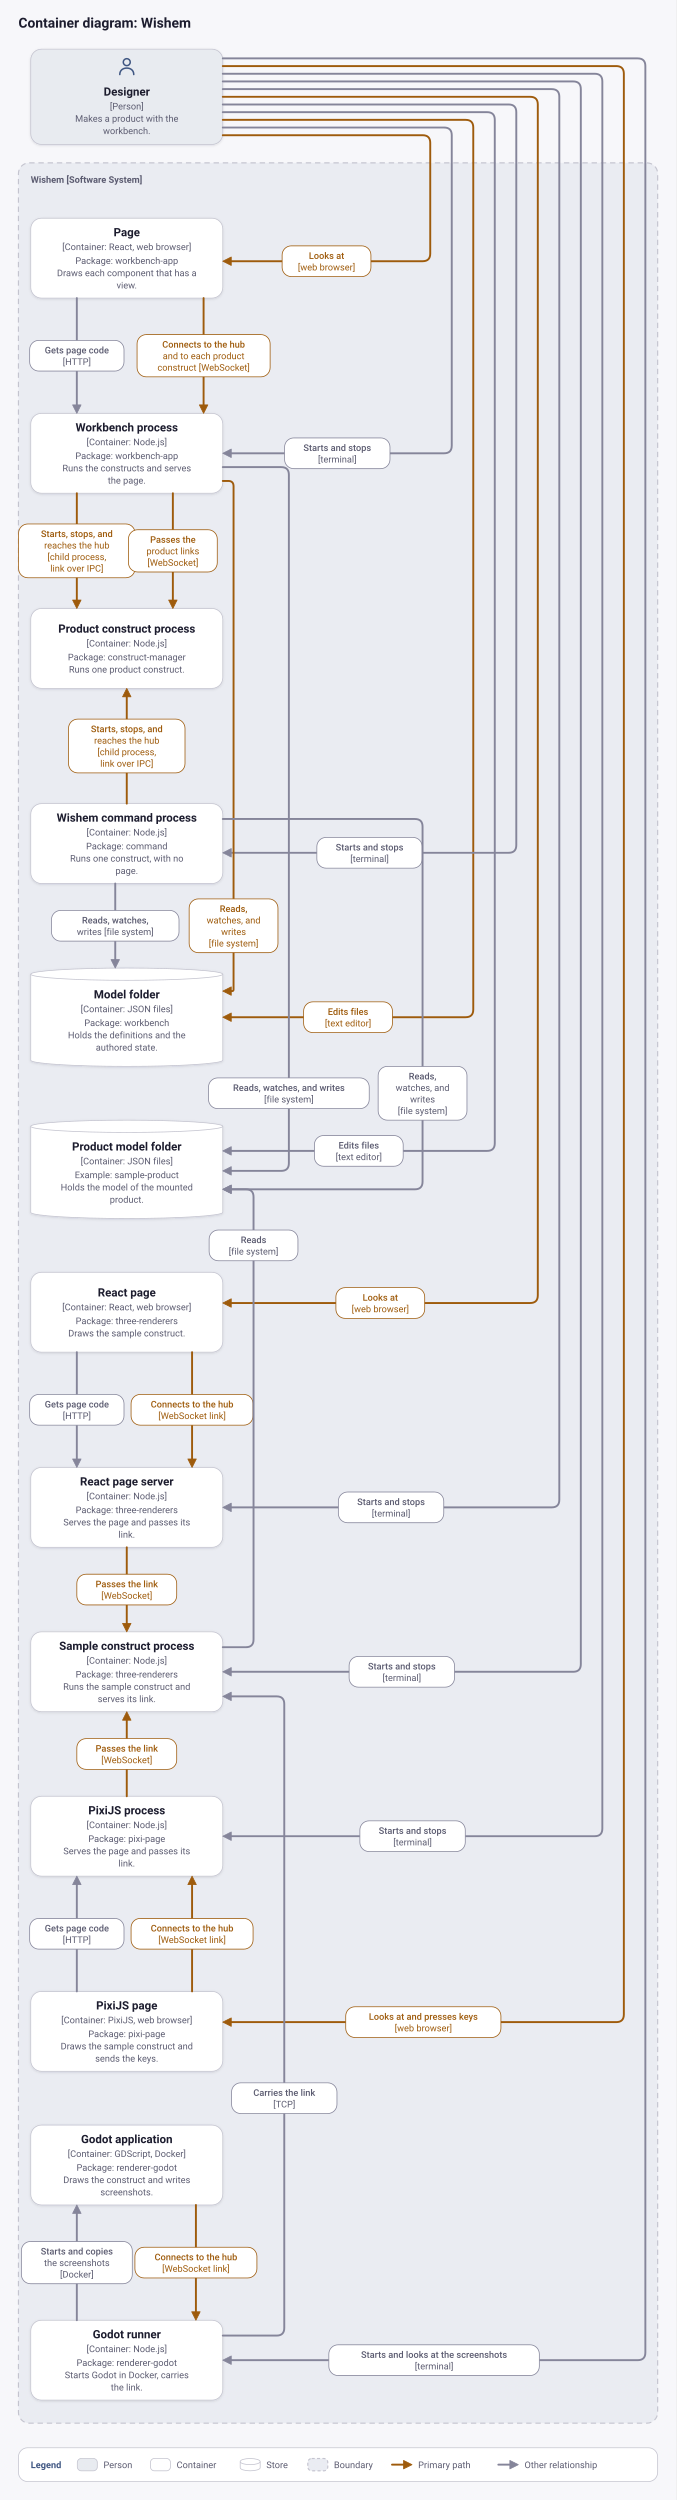
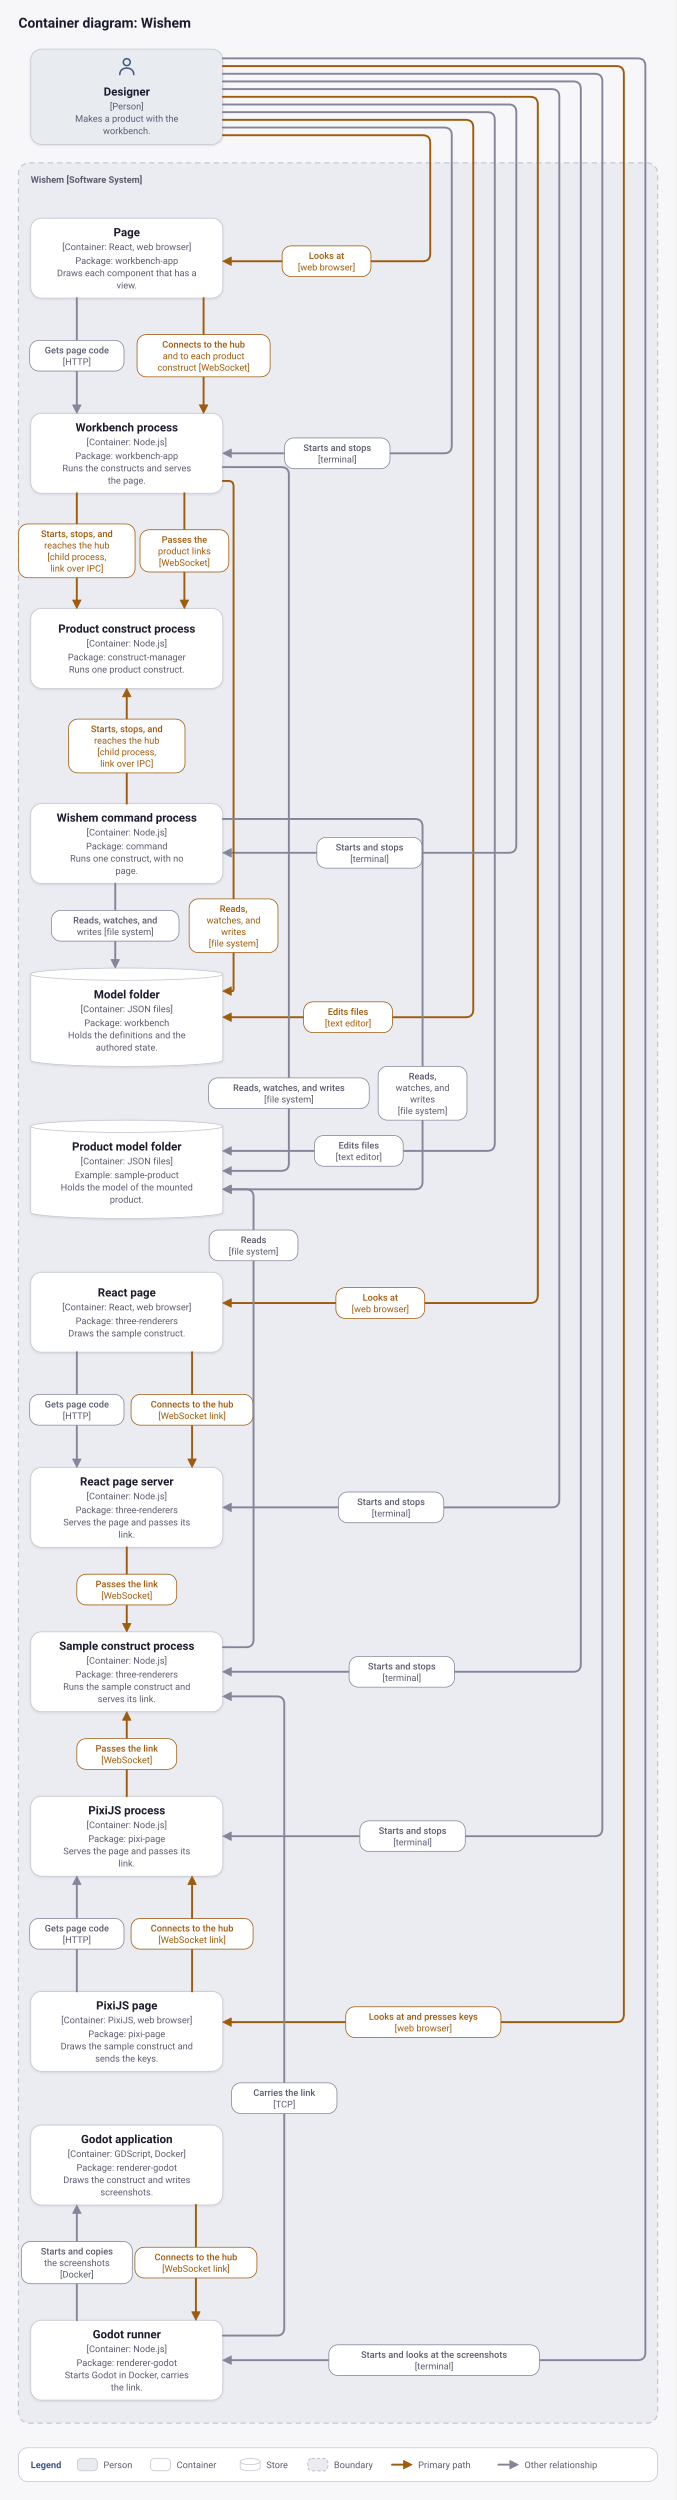
<svg xmlns="http://www.w3.org/2000/svg" viewBox="0 0 880 3254" width="880" height="3254" role="img" aria-labelledby="title desc">
  <defs>
    <filter id="shadow" x="-10%" y="-10%" width="120%" height="130%">
      <feDropShadow dx="0" dy="1" stdDeviation="2" flood-color="#17172a" flood-opacity="0.12" />
    </filter>
  </defs>
  <rect width="880" height="3254" fill="#f7f7fa" />
  <text x="24" y="36" font-family="system-ui, -apple-system, 'Segoe UI', Roboto, 'Helvetica Neue', Arial, sans-serif" font-weight="600" font-size="18" fill="#1c1c2e" text-anchor="start">Container diagram: Wishem</text>
  <rect x="24" y="212" width="832" height="2942" rx="14" fill="#eaecf2" stroke="#c4c4cf" stroke-width="1.5" stroke-dasharray="7 5" />
  <text x="40" y="238" font-family="system-ui, -apple-system, 'Segoe UI', Roboto, 'Helvetica Neue', Arial, sans-serif" font-weight="600" font-size="12" fill="#5b5b70" text-anchor="start">Wishem [Software System]</text>
  <rect x="40" y="64" width="250" height="124" rx="14" fill="#e8ebf0" stroke="#c4c4cf" filter="url(#shadow)" />
  <g transform="translate(151 72.5) scale(0.7)" fill="none" stroke="#3f5682" stroke-width="2.86" stroke-linecap="round" stroke-linejoin="round">
    <circle cx="20" cy="12" r="6.5" />
    <path d="M7 35c0-8 6-12 13-12s13 4 13 12" />
  </g>
  <text x="165" y="124.5" font-family="system-ui, -apple-system, 'Segoe UI', Roboto, 'Helvetica Neue', Arial, sans-serif" font-weight="600" font-size="15" fill="#1c1c2e" text-anchor="middle">Designer</text>
  <text x="165" y="142.5" font-family="system-ui, -apple-system, 'Segoe UI', Roboto, 'Helvetica Neue', Arial, sans-serif" font-weight="400" font-size="12" fill="#5b5b70" text-anchor="middle">[Person]</text>
  <text x="165" y="158.5" font-family="system-ui, -apple-system, 'Segoe UI', Roboto, 'Helvetica Neue', Arial, sans-serif" font-weight="400" font-size="12" fill="#5b5b70" text-anchor="middle">Makes a product with the</text>
  <text x="165" y="174.5" font-family="system-ui, -apple-system, 'Segoe UI', Roboto, 'Helvetica Neue', Arial, sans-serif" font-weight="400" font-size="12" fill="#5b5b70" text-anchor="middle">workbench.</text>
  <rect x="40" y="284" width="250" height="104" rx="14" fill="#ffffff" stroke="#c4c4cf" filter="url(#shadow)" />
  <text x="165" y="307.5" font-family="system-ui, -apple-system, 'Segoe UI', Roboto, 'Helvetica Neue', Arial, sans-serif" font-weight="600" font-size="15" fill="#1c1c2e" text-anchor="middle">Page</text>
  <text x="165" y="325.5" font-family="system-ui, -apple-system, 'Segoe UI', Roboto, 'Helvetica Neue', Arial, sans-serif" font-weight="400" font-size="12" fill="#5b5b70" text-anchor="middle">[Container: React, web browser]</text>
  <text x="165" y="343.5" font-family="system-ui, -apple-system, 'Segoe UI', Roboto, 'Helvetica Neue', Arial, sans-serif" font-weight="400" font-size="12" fill="#5b5b70" text-anchor="middle">Package: workbench-app</text>
  <text x="165" y="359.5" font-family="system-ui, -apple-system, 'Segoe UI', Roboto, 'Helvetica Neue', Arial, sans-serif" font-weight="400" font-size="12" fill="#5b5b70" text-anchor="middle">Draws each component that has a</text>
  <text x="165" y="375.5" font-family="system-ui, -apple-system, 'Segoe UI', Roboto, 'Helvetica Neue', Arial, sans-serif" font-weight="400" font-size="12" fill="#5b5b70" text-anchor="middle">view.</text>
  <rect x="40" y="538" width="250" height="104" rx="14" fill="#ffffff" stroke="#c4c4cf" filter="url(#shadow)" />
  <text x="165" y="561.5" font-family="system-ui, -apple-system, 'Segoe UI', Roboto, 'Helvetica Neue', Arial, sans-serif" font-weight="600" font-size="15" fill="#1c1c2e" text-anchor="middle">Workbench process</text>
  <text x="165" y="579.5" font-family="system-ui, -apple-system, 'Segoe UI', Roboto, 'Helvetica Neue', Arial, sans-serif" font-weight="400" font-size="12" fill="#5b5b70" text-anchor="middle">[Container: Node.js]</text>
  <text x="165" y="597.5" font-family="system-ui, -apple-system, 'Segoe UI', Roboto, 'Helvetica Neue', Arial, sans-serif" font-weight="400" font-size="12" fill="#5b5b70" text-anchor="middle">Package: workbench-app</text>
  <text x="165" y="613.5" font-family="system-ui, -apple-system, 'Segoe UI', Roboto, 'Helvetica Neue', Arial, sans-serif" font-weight="400" font-size="12" fill="#5b5b70" text-anchor="middle">Runs the constructs and serves</text>
  <text x="165" y="629.5" font-family="system-ui, -apple-system, 'Segoe UI', Roboto, 'Helvetica Neue', Arial, sans-serif" font-weight="400" font-size="12" fill="#5b5b70" text-anchor="middle">the page.</text>
  <rect x="40" y="792" width="250" height="104" rx="14" fill="#ffffff" stroke="#c4c4cf" filter="url(#shadow)" />
  <text x="165" y="823.5" font-family="system-ui, -apple-system, 'Segoe UI', Roboto, 'Helvetica Neue', Arial, sans-serif" font-weight="600" font-size="15" fill="#1c1c2e" text-anchor="middle">Product construct process</text>
  <text x="165" y="841.5" font-family="system-ui, -apple-system, 'Segoe UI', Roboto, 'Helvetica Neue', Arial, sans-serif" font-weight="400" font-size="12" fill="#5b5b70" text-anchor="middle">[Container: Node.js]</text>
  <text x="165" y="859.5" font-family="system-ui, -apple-system, 'Segoe UI', Roboto, 'Helvetica Neue', Arial, sans-serif" font-weight="400" font-size="12" fill="#5b5b70" text-anchor="middle">Package: construct-manager</text>
  <text x="165" y="875.5" font-family="system-ui, -apple-system, 'Segoe UI', Roboto, 'Helvetica Neue', Arial, sans-serif" font-weight="400" font-size="12" fill="#5b5b70" text-anchor="middle">Runs one product construct.</text>
  <path d="M40 1268 a125 8 0 0 1 250 0 v112 a125 8 0 0 1 -250 0 z" fill="#ffffff" stroke="#c4c4cf" filter="url(#shadow)" />
  <path d="M40 1268 a125 8 0 0 0 250 0" fill="none" stroke="#c4c4cf" />
  <text x="165" y="1299.5" font-family="system-ui, -apple-system, 'Segoe UI', Roboto, 'Helvetica Neue', Arial, sans-serif" font-weight="600" font-size="15" fill="#1c1c2e" text-anchor="middle">Model folder</text>
  <text x="165" y="1317.5" font-family="system-ui, -apple-system, 'Segoe UI', Roboto, 'Helvetica Neue', Arial, sans-serif" font-weight="400" font-size="12" fill="#5b5b70" text-anchor="middle">[Container: JSON files]</text>
  <text x="165" y="1335.5" font-family="system-ui, -apple-system, 'Segoe UI', Roboto, 'Helvetica Neue', Arial, sans-serif" font-weight="400" font-size="12" fill="#5b5b70" text-anchor="middle">Package: workbench</text>
  <text x="165" y="1351.5" font-family="system-ui, -apple-system, 'Segoe UI', Roboto, 'Helvetica Neue', Arial, sans-serif" font-weight="400" font-size="12" fill="#5b5b70" text-anchor="middle">Holds the definitions and the</text>
  <text x="165" y="1367.5" font-family="system-ui, -apple-system, 'Segoe UI', Roboto, 'Helvetica Neue', Arial, sans-serif" font-weight="400" font-size="12" fill="#5b5b70" text-anchor="middle">authored state.</text>
  <path d="M40 1466 a125 8 0 0 1 250 0 v112 a125 8 0 0 1 -250 0 z" fill="#ffffff" stroke="#c4c4cf" filter="url(#shadow)" />
  <path d="M40 1466 a125 8 0 0 0 250 0" fill="none" stroke="#c4c4cf" />
  <text x="165" y="1497.5" font-family="system-ui, -apple-system, 'Segoe UI', Roboto, 'Helvetica Neue', Arial, sans-serif" font-weight="600" font-size="15" fill="#1c1c2e" text-anchor="middle">Product model folder</text>
  <text x="165" y="1515.5" font-family="system-ui, -apple-system, 'Segoe UI', Roboto, 'Helvetica Neue', Arial, sans-serif" font-weight="400" font-size="12" fill="#5b5b70" text-anchor="middle">[Container: JSON files]</text>
  <text x="165" y="1533.5" font-family="system-ui, -apple-system, 'Segoe UI', Roboto, 'Helvetica Neue', Arial, sans-serif" font-weight="400" font-size="12" fill="#5b5b70" text-anchor="middle">Example: sample-product</text>
  <text x="165" y="1549.5" font-family="system-ui, -apple-system, 'Segoe UI', Roboto, 'Helvetica Neue', Arial, sans-serif" font-weight="400" font-size="12" fill="#5b5b70" text-anchor="middle">Holds the model of the mounted</text>
  <text x="165" y="1565.5" font-family="system-ui, -apple-system, 'Segoe UI', Roboto, 'Helvetica Neue', Arial, sans-serif" font-weight="400" font-size="12" fill="#5b5b70" text-anchor="middle">product.</text>
  <rect x="40" y="1046" width="250" height="104" rx="14" fill="#ffffff" stroke="#c4c4cf" filter="url(#shadow)" />
  <text x="165" y="1069.5" font-family="system-ui, -apple-system, 'Segoe UI', Roboto, 'Helvetica Neue', Arial, sans-serif" font-weight="600" font-size="15" fill="#1c1c2e" text-anchor="middle">Wishem command process</text>
  <text x="165" y="1087.5" font-family="system-ui, -apple-system, 'Segoe UI', Roboto, 'Helvetica Neue', Arial, sans-serif" font-weight="400" font-size="12" fill="#5b5b70" text-anchor="middle">[Container: Node.js]</text>
  <text x="165" y="1105.5" font-family="system-ui, -apple-system, 'Segoe UI', Roboto, 'Helvetica Neue', Arial, sans-serif" font-weight="400" font-size="12" fill="#5b5b70" text-anchor="middle">Package: command</text>
  <text x="165" y="1121.5" font-family="system-ui, -apple-system, 'Segoe UI', Roboto, 'Helvetica Neue', Arial, sans-serif" font-weight="400" font-size="12" fill="#5b5b70" text-anchor="middle">Runs one construct, with no</text>
  <text x="165" y="1137.5" font-family="system-ui, -apple-system, 'Segoe UI', Roboto, 'Helvetica Neue', Arial, sans-serif" font-weight="400" font-size="12" fill="#5b5b70" text-anchor="middle">page.</text>
  <rect x="40" y="1656" width="250" height="104" rx="14" fill="#ffffff" stroke="#c4c4cf" filter="url(#shadow)" />
  <text x="165" y="1687.5" font-family="system-ui, -apple-system, 'Segoe UI', Roboto, 'Helvetica Neue', Arial, sans-serif" font-weight="600" font-size="15" fill="#1c1c2e" text-anchor="middle">React page</text>
  <text x="165" y="1705.5" font-family="system-ui, -apple-system, 'Segoe UI', Roboto, 'Helvetica Neue', Arial, sans-serif" font-weight="400" font-size="12" fill="#5b5b70" text-anchor="middle">[Container: React, web browser]</text>
  <text x="165" y="1723.5" font-family="system-ui, -apple-system, 'Segoe UI', Roboto, 'Helvetica Neue', Arial, sans-serif" font-weight="400" font-size="12" fill="#5b5b70" text-anchor="middle">Package: three-renderers</text>
  <text x="165" y="1739.5" font-family="system-ui, -apple-system, 'Segoe UI', Roboto, 'Helvetica Neue', Arial, sans-serif" font-weight="400" font-size="12" fill="#5b5b70" text-anchor="middle">Draws the sample construct.</text>
  <rect x="40" y="1910" width="250" height="104" rx="14" fill="#ffffff" stroke="#c4c4cf" filter="url(#shadow)" />
  <text x="165" y="1933.5" font-family="system-ui, -apple-system, 'Segoe UI', Roboto, 'Helvetica Neue', Arial, sans-serif" font-weight="600" font-size="15" fill="#1c1c2e" text-anchor="middle">React page server</text>
  <text x="165" y="1951.5" font-family="system-ui, -apple-system, 'Segoe UI', Roboto, 'Helvetica Neue', Arial, sans-serif" font-weight="400" font-size="12" fill="#5b5b70" text-anchor="middle">[Container: Node.js]</text>
  <text x="165" y="1969.5" font-family="system-ui, -apple-system, 'Segoe UI', Roboto, 'Helvetica Neue', Arial, sans-serif" font-weight="400" font-size="12" fill="#5b5b70" text-anchor="middle">Package: three-renderers</text>
  <text x="165" y="1985.5" font-family="system-ui, -apple-system, 'Segoe UI', Roboto, 'Helvetica Neue', Arial, sans-serif" font-weight="400" font-size="12" fill="#5b5b70" text-anchor="middle">Serves the page and passes its</text>
  <text x="165" y="2001.5" font-family="system-ui, -apple-system, 'Segoe UI', Roboto, 'Helvetica Neue', Arial, sans-serif" font-weight="400" font-size="12" fill="#5b5b70" text-anchor="middle">link.</text>
  <rect x="40" y="2124" width="250" height="104" rx="14" fill="#ffffff" stroke="#c4c4cf" filter="url(#shadow)" />
  <text x="165" y="2147.5" font-family="system-ui, -apple-system, 'Segoe UI', Roboto, 'Helvetica Neue', Arial, sans-serif" font-weight="600" font-size="15" fill="#1c1c2e" text-anchor="middle">Sample construct process</text>
  <text x="165" y="2165.5" font-family="system-ui, -apple-system, 'Segoe UI', Roboto, 'Helvetica Neue', Arial, sans-serif" font-weight="400" font-size="12" fill="#5b5b70" text-anchor="middle">[Container: Node.js]</text>
  <text x="165" y="2183.5" font-family="system-ui, -apple-system, 'Segoe UI', Roboto, 'Helvetica Neue', Arial, sans-serif" font-weight="400" font-size="12" fill="#5b5b70" text-anchor="middle">Package: three-renderers</text>
  <text x="165" y="2199.5" font-family="system-ui, -apple-system, 'Segoe UI', Roboto, 'Helvetica Neue', Arial, sans-serif" font-weight="400" font-size="12" fill="#5b5b70" text-anchor="middle">Runs the sample construct and</text>
  <text x="165" y="2215.5" font-family="system-ui, -apple-system, 'Segoe UI', Roboto, 'Helvetica Neue', Arial, sans-serif" font-weight="400" font-size="12" fill="#5b5b70" text-anchor="middle">serves its link.</text>
  <rect x="40" y="2338" width="250" height="104" rx="14" fill="#ffffff" stroke="#c4c4cf" filter="url(#shadow)" />
  <text x="165" y="2361.5" font-family="system-ui, -apple-system, 'Segoe UI', Roboto, 'Helvetica Neue', Arial, sans-serif" font-weight="600" font-size="15" fill="#1c1c2e" text-anchor="middle">PixiJS process</text>
  <text x="165" y="2379.5" font-family="system-ui, -apple-system, 'Segoe UI', Roboto, 'Helvetica Neue', Arial, sans-serif" font-weight="400" font-size="12" fill="#5b5b70" text-anchor="middle">[Container: Node.js]</text>
  <text x="165" y="2397.5" font-family="system-ui, -apple-system, 'Segoe UI', Roboto, 'Helvetica Neue', Arial, sans-serif" font-weight="400" font-size="12" fill="#5b5b70" text-anchor="middle">Package: pixi-page</text>
  <text x="165" y="2413.5" font-family="system-ui, -apple-system, 'Segoe UI', Roboto, 'Helvetica Neue', Arial, sans-serif" font-weight="400" font-size="12" fill="#5b5b70" text-anchor="middle">Serves the page and passes its</text>
  <text x="165" y="2429.5" font-family="system-ui, -apple-system, 'Segoe UI', Roboto, 'Helvetica Neue', Arial, sans-serif" font-weight="400" font-size="12" fill="#5b5b70" text-anchor="middle">link.</text>
  <rect x="40" y="2592" width="250" height="104" rx="14" fill="#ffffff" stroke="#c4c4cf" filter="url(#shadow)" />
  <text x="165" y="2615.5" font-family="system-ui, -apple-system, 'Segoe UI', Roboto, 'Helvetica Neue', Arial, sans-serif" font-weight="600" font-size="15" fill="#1c1c2e" text-anchor="middle">PixiJS page</text>
  <text x="165" y="2633.5" font-family="system-ui, -apple-system, 'Segoe UI', Roboto, 'Helvetica Neue', Arial, sans-serif" font-weight="400" font-size="12" fill="#5b5b70" text-anchor="middle">[Container: PixiJS, web browser]</text>
  <text x="165" y="2651.5" font-family="system-ui, -apple-system, 'Segoe UI', Roboto, 'Helvetica Neue', Arial, sans-serif" font-weight="400" font-size="12" fill="#5b5b70" text-anchor="middle">Package: pixi-page</text>
  <text x="165" y="2667.5" font-family="system-ui, -apple-system, 'Segoe UI', Roboto, 'Helvetica Neue', Arial, sans-serif" font-weight="400" font-size="12" fill="#5b5b70" text-anchor="middle">Draws the sample construct and</text>
  <text x="165" y="2683.5" font-family="system-ui, -apple-system, 'Segoe UI', Roboto, 'Helvetica Neue', Arial, sans-serif" font-weight="400" font-size="12" fill="#5b5b70" text-anchor="middle">sends the keys.</text>
  <rect x="40" y="2766" width="250" height="104" rx="14" fill="#ffffff" stroke="#c4c4cf" filter="url(#shadow)" />
  <text x="165" y="2789.5" font-family="system-ui, -apple-system, 'Segoe UI', Roboto, 'Helvetica Neue', Arial, sans-serif" font-weight="600" font-size="15" fill="#1c1c2e" text-anchor="middle">Godot application</text>
  <text x="165" y="2807.5" font-family="system-ui, -apple-system, 'Segoe UI', Roboto, 'Helvetica Neue', Arial, sans-serif" font-weight="400" font-size="12" fill="#5b5b70" text-anchor="middle">[Container: GDScript, Docker]</text>
  <text x="165" y="2825.5" font-family="system-ui, -apple-system, 'Segoe UI', Roboto, 'Helvetica Neue', Arial, sans-serif" font-weight="400" font-size="12" fill="#5b5b70" text-anchor="middle">Package: renderer-godot</text>
  <text x="165" y="2841.5" font-family="system-ui, -apple-system, 'Segoe UI', Roboto, 'Helvetica Neue', Arial, sans-serif" font-weight="400" font-size="12" fill="#5b5b70" text-anchor="middle">Draws the construct and writes</text>
  <text x="165" y="2857.5" font-family="system-ui, -apple-system, 'Segoe UI', Roboto, 'Helvetica Neue', Arial, sans-serif" font-weight="400" font-size="12" fill="#5b5b70" text-anchor="middle">screenshots.</text>
  <rect x="40" y="3020" width="250" height="104" rx="14" fill="#ffffff" stroke="#c4c4cf" filter="url(#shadow)" />
  <text x="165" y="3043.5" font-family="system-ui, -apple-system, 'Segoe UI', Roboto, 'Helvetica Neue', Arial, sans-serif" font-weight="600" font-size="15" fill="#1c1c2e" text-anchor="middle">Godot runner</text>
  <text x="165" y="3061.5" font-family="system-ui, -apple-system, 'Segoe UI', Roboto, 'Helvetica Neue', Arial, sans-serif" font-weight="400" font-size="12" fill="#5b5b70" text-anchor="middle">[Container: Node.js]</text>
  <text x="165" y="3079.5" font-family="system-ui, -apple-system, 'Segoe UI', Roboto, 'Helvetica Neue', Arial, sans-serif" font-weight="400" font-size="12" fill="#5b5b70" text-anchor="middle">Package: renderer-godot</text>
  <text x="165" y="3095.5" font-family="system-ui, -apple-system, 'Segoe UI', Roboto, 'Helvetica Neue', Arial, sans-serif" font-weight="400" font-size="12" fill="#5b5b70" text-anchor="middle">Starts Godot in Docker, carries</text>
  <text x="165" y="3111.5" font-family="system-ui, -apple-system, 'Segoe UI', Roboto, 'Helvetica Neue', Arial, sans-serif" font-weight="400" font-size="12" fill="#5b5b70" text-anchor="middle">the link.</text>
  <path d="M290 176 L550 176 Q560 176 560 186 L560 330 Q560 340 550 340 L300 340" fill="none" stroke="#9e5b0c" stroke-width="2.5" stroke-linecap="round" stroke-linejoin="round" />
  <polygon points="290,340 301,334.5 301,345.5" fill="#9e5b0c" stroke="#9e5b0c" stroke-width="1" stroke-linejoin="round" />
  <rect x="367.2" y="320" width="115.6" height="40" rx="12" fill="#ffffff" stroke="#9e5b0c" />
  <text x="425" y="337" font-family="system-ui, -apple-system, 'Segoe UI', Roboto, 'Helvetica Neue', Arial, sans-serif" font-weight="500" font-size="12" fill="#9e5b0c" text-anchor="middle">Looks at</text>
  <text x="425" y="352" font-family="system-ui, -apple-system, 'Segoe UI', Roboto, 'Helvetica Neue', Arial, sans-serif" font-weight="400" font-size="12" fill="#9e5b0c" text-anchor="middle">[web browser]</text>
  <path d="M290 166 L578 166 Q588 166 588 176 L588 580 Q588 590 578 590 L300 590" fill="none" stroke="#85859a" stroke-width="2.5" stroke-linecap="round" stroke-linejoin="round" />
  <polygon points="290,590 301,584.5 301,595.5" fill="#85859a" stroke="#85859a" stroke-width="1" stroke-linejoin="round" />
  <rect x="370.4" y="570" width="137.2" height="40" rx="12" fill="#ffffff" stroke="#85859a" />
  <text x="439" y="587" font-family="system-ui, -apple-system, 'Segoe UI', Roboto, 'Helvetica Neue', Arial, sans-serif" font-weight="500" font-size="12" fill="#5b5b70" text-anchor="middle">Starts and stops</text>
  <text x="439" y="602" font-family="system-ui, -apple-system, 'Segoe UI', Roboto, 'Helvetica Neue', Arial, sans-serif" font-weight="400" font-size="12" fill="#5b5b70" text-anchor="middle">[terminal]</text>
  <path d="M290 156 L606 156 Q616 156 616 166 L616 1314 Q616 1324 606 1324 L300 1324" fill="none" stroke="#9e5b0c" stroke-width="2.5" stroke-linecap="round" stroke-linejoin="round" />
  <polygon points="290,1324 301,1318.5 301,1329.5" fill="#9e5b0c" stroke="#9e5b0c" stroke-width="1" stroke-linejoin="round" />
  <rect x="395.2" y="1304" width="115.6" height="40" rx="12" fill="#ffffff" stroke="#9e5b0c" />
  <text x="453" y="1321" font-family="system-ui, -apple-system, 'Segoe UI', Roboto, 'Helvetica Neue', Arial, sans-serif" font-weight="500" font-size="12" fill="#9e5b0c" text-anchor="middle">Edits files</text>
  <text x="453" y="1336" font-family="system-ui, -apple-system, 'Segoe UI', Roboto, 'Helvetica Neue', Arial, sans-serif" font-weight="400" font-size="12" fill="#9e5b0c" text-anchor="middle">[text editor]</text>
  <path d="M290 146 L634 146 Q644 146 644 156 L644 1488 Q644 1498 634 1498 L300 1498" fill="none" stroke="#85859a" stroke-width="2.5" stroke-linecap="round" stroke-linejoin="round" />
  <polygon points="290,1498 301,1492.5 301,1503.5" fill="#85859a" stroke="#85859a" stroke-width="1" stroke-linejoin="round" />
  <rect x="409.2" y="1478" width="115.6" height="40" rx="12" fill="#ffffff" stroke="#85859a" />
  <text x="467" y="1495" font-family="system-ui, -apple-system, 'Segoe UI', Roboto, 'Helvetica Neue', Arial, sans-serif" font-weight="500" font-size="12" fill="#5b5b70" text-anchor="middle">Edits files</text>
  <text x="467" y="1510" font-family="system-ui, -apple-system, 'Segoe UI', Roboto, 'Helvetica Neue', Arial, sans-serif" font-weight="400" font-size="12" fill="#5b5b70" text-anchor="middle">[text editor]</text>
  <path d="M290 136 L662 136 Q672 136 672 146 L672 1100 Q672 1110 662 1110 L300 1110" fill="none" stroke="#85859a" stroke-width="2.5" stroke-linecap="round" stroke-linejoin="round" />
  <polygon points="290,1110 301,1104.5 301,1115.5" fill="#85859a" stroke="#85859a" stroke-width="1" stroke-linejoin="round" />
  <rect x="412.4" y="1090" width="137.2" height="40" rx="12" fill="#ffffff" stroke="#85859a" />
  <text x="481" y="1107" font-family="system-ui, -apple-system, 'Segoe UI', Roboto, 'Helvetica Neue', Arial, sans-serif" font-weight="500" font-size="12" fill="#5b5b70" text-anchor="middle">Starts and stops</text>
  <text x="481" y="1122" font-family="system-ui, -apple-system, 'Segoe UI', Roboto, 'Helvetica Neue', Arial, sans-serif" font-weight="400" font-size="12" fill="#5b5b70" text-anchor="middle">[terminal]</text>
  <path d="M290 126 L690 126 Q700 126 700 136 L700 1686 Q700 1696 690 1696 L300 1696" fill="none" stroke="#9e5b0c" stroke-width="2.5" stroke-linecap="round" stroke-linejoin="round" />
  <polygon points="290,1696 301,1690.5 301,1701.5" fill="#9e5b0c" stroke="#9e5b0c" stroke-width="1" stroke-linejoin="round" />
  <rect x="437.2" y="1676" width="115.6" height="40" rx="12" fill="#ffffff" stroke="#9e5b0c" />
  <text x="495" y="1693" font-family="system-ui, -apple-system, 'Segoe UI', Roboto, 'Helvetica Neue', Arial, sans-serif" font-weight="500" font-size="12" fill="#9e5b0c" text-anchor="middle">Looks at</text>
  <text x="495" y="1708" font-family="system-ui, -apple-system, 'Segoe UI', Roboto, 'Helvetica Neue', Arial, sans-serif" font-weight="400" font-size="12" fill="#9e5b0c" text-anchor="middle">[web browser]</text>
  <path d="M290 116 L718 116 Q728 116 728 126 L728 1952 Q728 1962 718 1962 L300 1962" fill="none" stroke="#85859a" stroke-width="2.5" stroke-linecap="round" stroke-linejoin="round" />
  <polygon points="290,1962 301,1956.5 301,1967.5" fill="#85859a" stroke="#85859a" stroke-width="1" stroke-linejoin="round" />
  <rect x="440.4" y="1942" width="137.2" height="40" rx="12" fill="#ffffff" stroke="#85859a" />
  <text x="509" y="1959" font-family="system-ui, -apple-system, 'Segoe UI', Roboto, 'Helvetica Neue', Arial, sans-serif" font-weight="500" font-size="12" fill="#5b5b70" text-anchor="middle">Starts and stops</text>
  <text x="509" y="1974" font-family="system-ui, -apple-system, 'Segoe UI', Roboto, 'Helvetica Neue', Arial, sans-serif" font-weight="400" font-size="12" fill="#5b5b70" text-anchor="middle">[terminal]</text>
  <path d="M290 106 L746 106 Q756 106 756 116 L756 2166 Q756 2176 746 2176 L300 2176" fill="none" stroke="#85859a" stroke-width="2.5" stroke-linecap="round" stroke-linejoin="round" />
  <polygon points="290,2176 301,2170.5 301,2181.5" fill="#85859a" stroke="#85859a" stroke-width="1" stroke-linejoin="round" />
  <rect x="454.4" y="2156" width="137.2" height="40" rx="12" fill="#ffffff" stroke="#85859a" />
  <text x="523" y="2173" font-family="system-ui, -apple-system, 'Segoe UI', Roboto, 'Helvetica Neue', Arial, sans-serif" font-weight="500" font-size="12" fill="#5b5b70" text-anchor="middle">Starts and stops</text>
  <text x="523" y="2188" font-family="system-ui, -apple-system, 'Segoe UI', Roboto, 'Helvetica Neue', Arial, sans-serif" font-weight="400" font-size="12" fill="#5b5b70" text-anchor="middle">[terminal]</text>
  <path d="M290 96 L774 96 Q784 96 784 106 L784 2380 Q784 2390 774 2390 L300 2390" fill="none" stroke="#85859a" stroke-width="2.5" stroke-linecap="round" stroke-linejoin="round" />
  <polygon points="290,2390 301,2384.5 301,2395.5" fill="#85859a" stroke="#85859a" stroke-width="1" stroke-linejoin="round" />
  <rect x="468.4" y="2370" width="137.2" height="40" rx="12" fill="#ffffff" stroke="#85859a" />
  <text x="537" y="2387" font-family="system-ui, -apple-system, 'Segoe UI', Roboto, 'Helvetica Neue', Arial, sans-serif" font-weight="500" font-size="12" fill="#5b5b70" text-anchor="middle">Starts and stops</text>
  <text x="537" y="2402" font-family="system-ui, -apple-system, 'Segoe UI', Roboto, 'Helvetica Neue', Arial, sans-serif" font-weight="400" font-size="12" fill="#5b5b70" text-anchor="middle">[terminal]</text>
  <path d="M290 86 L802 86 Q812 86 812 96 L812 2622 Q812 2632 802 2632 L300 2632" fill="none" stroke="#9e5b0c" stroke-width="2.5" stroke-linecap="round" stroke-linejoin="round" />
  <polygon points="290,2632 301,2626.5 301,2637.5" fill="#9e5b0c" stroke="#9e5b0c" stroke-width="1" stroke-linejoin="round" />
  <rect x="450" y="2612" width="202" height="40" rx="12" fill="#ffffff" stroke="#9e5b0c" />
  <text x="551" y="2629" font-family="system-ui, -apple-system, 'Segoe UI', Roboto, 'Helvetica Neue', Arial, sans-serif" font-weight="500" font-size="12" fill="#9e5b0c" text-anchor="middle">Looks at and presses keys</text>
  <text x="551" y="2644" font-family="system-ui, -apple-system, 'Segoe UI', Roboto, 'Helvetica Neue', Arial, sans-serif" font-weight="400" font-size="12" fill="#9e5b0c" text-anchor="middle">[web browser]</text>
  <path d="M290 76 L830 76 Q840 76 840 86 L840 3062 Q840 3072 830 3072 L300 3072" fill="none" stroke="#85859a" stroke-width="2.5" stroke-linecap="round" stroke-linejoin="round" />
  <polygon points="290,3072 301,3066.5 301,3077.5" fill="#85859a" stroke="#85859a" stroke-width="1" stroke-linejoin="round" />
  <rect x="428" y="3052" width="274" height="40" rx="12" fill="#ffffff" stroke="#85859a" />
  <text x="565" y="3069" font-family="system-ui, -apple-system, 'Segoe UI', Roboto, 'Helvetica Neue', Arial, sans-serif" font-weight="500" font-size="12" fill="#5b5b70" text-anchor="middle">Starts and looks at the screenshots</text>
  <text x="565" y="3084" font-family="system-ui, -apple-system, 'Segoe UI', Roboto, 'Helvetica Neue', Arial, sans-serif" font-weight="400" font-size="12" fill="#5b5b70" text-anchor="middle">[terminal]</text>
  <path d="M100 388 L100 528" fill="none" stroke="#85859a" stroke-width="2.5" stroke-linecap="round" stroke-linejoin="round" />
  <polygon points="100,538 94.5,527 105.5,527" fill="#85859a" stroke="#85859a" stroke-width="1" stroke-linejoin="round" />
  <rect x="38.6" y="443" width="122.8" height="40" rx="12" fill="#ffffff" stroke="#85859a" />
  <text x="100" y="460" font-family="system-ui, -apple-system, 'Segoe UI', Roboto, 'Helvetica Neue', Arial, sans-serif" font-weight="500" font-size="12" fill="#5b5b70" text-anchor="middle">Gets page code</text>
  <text x="100" y="475" font-family="system-ui, -apple-system, 'Segoe UI', Roboto, 'Helvetica Neue', Arial, sans-serif" font-weight="400" font-size="12" fill="#5b5b70" text-anchor="middle">[HTTP]</text>
  <path d="M265 388 L265 528" fill="none" stroke="#9e5b0c" stroke-width="2.5" stroke-linecap="round" stroke-linejoin="round" />
  <polygon points="265,538 259.5,527 270.5,527" fill="#9e5b0c" stroke="#9e5b0c" stroke-width="1" stroke-linejoin="round" />
  <rect x="178.4" y="435.5" width="173.2" height="55" rx="12" fill="#ffffff" stroke="#9e5b0c" />
  <text x="265" y="452.5" font-family="system-ui, -apple-system, 'Segoe UI', Roboto, 'Helvetica Neue', Arial, sans-serif" font-weight="500" font-size="12" fill="#9e5b0c" text-anchor="middle">Connects to the hub</text>
  <text x="265" y="467.5" font-family="system-ui, -apple-system, 'Segoe UI', Roboto, 'Helvetica Neue', Arial, sans-serif" font-weight="400" font-size="12" fill="#9e5b0c" text-anchor="middle">and to each product</text>
  <text x="265" y="482.5" font-family="system-ui, -apple-system, 'Segoe UI', Roboto, 'Helvetica Neue', Arial, sans-serif" font-weight="400" font-size="12" fill="#9e5b0c" text-anchor="middle">construct [WebSocket]</text>
  <path d="M100 642 L100 782" fill="none" stroke="#9e5b0c" stroke-width="2.5" stroke-linecap="round" stroke-linejoin="round" />
  <polygon points="100,792 94.5,781 105.5,781" fill="#9e5b0c" stroke="#9e5b0c" stroke-width="1" stroke-linejoin="round" />
  <rect x="24.2" y="682" width="151.6" height="70" rx="12" fill="#ffffff" stroke="#9e5b0c" />
  <text x="100" y="699" font-family="system-ui, -apple-system, 'Segoe UI', Roboto, 'Helvetica Neue', Arial, sans-serif" font-weight="500" font-size="12" fill="#9e5b0c" text-anchor="middle">Starts, stops, and</text>
  <text x="100" y="714" font-family="system-ui, -apple-system, 'Segoe UI', Roboto, 'Helvetica Neue', Arial, sans-serif" font-weight="400" font-size="12" fill="#9e5b0c" text-anchor="middle">reaches the hub</text>
  <text x="100" y="729" font-family="system-ui, -apple-system, 'Segoe UI', Roboto, 'Helvetica Neue', Arial, sans-serif" font-weight="400" font-size="12" fill="#9e5b0c" text-anchor="middle">[child process,</text>
  <text x="100" y="744" font-family="system-ui, -apple-system, 'Segoe UI', Roboto, 'Helvetica Neue', Arial, sans-serif" font-weight="400" font-size="12" fill="#9e5b0c" text-anchor="middle">link over IPC]</text>
-   <path d="M225 642 L225 782" fill="none" stroke="#9e5b0c" stroke-width="2.5" stroke-linecap="round" stroke-linejoin="round" />
-   <polygon points="225,792 219.5,781 230.5,781" fill="#9e5b0c" stroke="#9e5b0c" stroke-width="1" stroke-linejoin="round" />
-   <rect x="167.2" y="689.5" width="115.6" height="55" rx="12" fill="#ffffff" stroke="#9e5b0c" />
-   <text x="225" y="706.5" font-family="system-ui, -apple-system, 'Segoe UI', Roboto, 'Helvetica Neue', Arial, sans-serif" font-weight="500" font-size="12" fill="#9e5b0c" text-anchor="middle">Passes the</text>
-   <text x="225" y="721.5" font-family="system-ui, -apple-system, 'Segoe UI', Roboto, 'Helvetica Neue', Arial, sans-serif" font-weight="400" font-size="12" fill="#9e5b0c" text-anchor="middle">product links</text>
-   <text x="225" y="736.5" font-family="system-ui, -apple-system, 'Segoe UI', Roboto, 'Helvetica Neue', Arial, sans-serif" font-weight="400" font-size="12" fill="#9e5b0c" text-anchor="middle">[WebSocket]</text>
+   <path d="M240 642 L240 782" fill="none" stroke="#9e5b0c" stroke-width="2.5" stroke-linecap="round" stroke-linejoin="round" />
+   <polygon points="240,792 234.5,781 245.5,781" fill="#9e5b0c" stroke="#9e5b0c" stroke-width="1" stroke-linejoin="round" />
+   <rect x="182.2" y="689.5" width="115.6" height="55" rx="12" fill="#ffffff" stroke="#9e5b0c" />
+   <text x="240" y="706.5" font-family="system-ui, -apple-system, 'Segoe UI', Roboto, 'Helvetica Neue', Arial, sans-serif" font-weight="500" font-size="12" fill="#9e5b0c" text-anchor="middle">Passes the</text>
+   <text x="240" y="721.5" font-family="system-ui, -apple-system, 'Segoe UI', Roboto, 'Helvetica Neue', Arial, sans-serif" font-weight="400" font-size="12" fill="#9e5b0c" text-anchor="middle">product links</text>
+   <text x="240" y="736.5" font-family="system-ui, -apple-system, 'Segoe UI', Roboto, 'Helvetica Neue', Arial, sans-serif" font-weight="400" font-size="12" fill="#9e5b0c" text-anchor="middle">[WebSocket]</text>
  <path d="M290 626 L297 626 Q304 626 304 633 L304 1288 Q304 1290 302 1290 L300 1290" fill="none" stroke="#9e5b0c" stroke-width="2.5" stroke-linecap="round" stroke-linejoin="round" />
  <polygon points="290,1290 301,1284.5 301,1295.5" fill="#9e5b0c" stroke="#9e5b0c" stroke-width="1" stroke-linejoin="round" />
  <rect x="246.2" y="1170" width="115.6" height="70" rx="12" fill="#ffffff" stroke="#9e5b0c" />
  <text x="304" y="1187" font-family="system-ui, -apple-system, 'Segoe UI', Roboto, 'Helvetica Neue', Arial, sans-serif" font-weight="500" font-size="12" fill="#9e5b0c" text-anchor="middle">Reads,</text>
  <text x="304" y="1202" font-family="system-ui, -apple-system, 'Segoe UI', Roboto, 'Helvetica Neue', Arial, sans-serif" font-weight="400" font-size="12" fill="#9e5b0c" text-anchor="middle">watches, and</text>
  <text x="304" y="1217" font-family="system-ui, -apple-system, 'Segoe UI', Roboto, 'Helvetica Neue', Arial, sans-serif" font-weight="400" font-size="12" fill="#9e5b0c" text-anchor="middle">writes</text>
  <text x="304" y="1232" font-family="system-ui, -apple-system, 'Segoe UI', Roboto, 'Helvetica Neue', Arial, sans-serif" font-weight="400" font-size="12" fill="#9e5b0c" text-anchor="middle">[file system]</text>
  <path d="M290 608 L366 608 Q376 608 376 618 L376 1514 Q376 1524 366 1524 L300 1524" fill="none" stroke="#85859a" stroke-width="2.5" stroke-linecap="round" stroke-linejoin="round" />
  <polygon points="290,1524 301,1518.5 301,1529.5" fill="#85859a" stroke="#85859a" stroke-width="1" stroke-linejoin="round" />
  <rect x="271.4" y="1403" width="209.2" height="40" rx="12" fill="#ffffff" stroke="#85859a" />
  <text x="376" y="1420" font-family="system-ui, -apple-system, 'Segoe UI', Roboto, 'Helvetica Neue', Arial, sans-serif" font-weight="500" font-size="12" fill="#5b5b70" text-anchor="middle">Reads, watches, and writes</text>
  <text x="376" y="1435" font-family="system-ui, -apple-system, 'Segoe UI', Roboto, 'Helvetica Neue', Arial, sans-serif" font-weight="400" font-size="12" fill="#5b5b70" text-anchor="middle">[file system]</text>
  <path d="M165 1046 L165 906" fill="none" stroke="#9e5b0c" stroke-width="2.5" stroke-linecap="round" stroke-linejoin="round" />
  <polygon points="165,896 170.5,907 159.5,907" fill="#9e5b0c" stroke="#9e5b0c" stroke-width="1" stroke-linejoin="round" />
  <rect x="89.2" y="936" width="151.6" height="70" rx="12" fill="#ffffff" stroke="#9e5b0c" />
  <text x="165" y="953" font-family="system-ui, -apple-system, 'Segoe UI', Roboto, 'Helvetica Neue', Arial, sans-serif" font-weight="500" font-size="12" fill="#9e5b0c" text-anchor="middle">Starts, stops, and</text>
  <text x="165" y="968" font-family="system-ui, -apple-system, 'Segoe UI', Roboto, 'Helvetica Neue', Arial, sans-serif" font-weight="400" font-size="12" fill="#9e5b0c" text-anchor="middle">reaches the hub</text>
  <text x="165" y="983" font-family="system-ui, -apple-system, 'Segoe UI', Roboto, 'Helvetica Neue', Arial, sans-serif" font-weight="400" font-size="12" fill="#9e5b0c" text-anchor="middle">[child process,</text>
  <text x="165" y="998" font-family="system-ui, -apple-system, 'Segoe UI', Roboto, 'Helvetica Neue', Arial, sans-serif" font-weight="400" font-size="12" fill="#9e5b0c" text-anchor="middle">link over IPC]</text>
  <path d="M150 1150 L150 1250" fill="none" stroke="#85859a" stroke-width="2.5" stroke-linecap="round" stroke-linejoin="round" />
  <polygon points="150,1260 144.5,1249 155.5,1249" fill="#85859a" stroke="#85859a" stroke-width="1" stroke-linejoin="round" />
  <rect x="67" y="1185" width="166" height="40" rx="12" fill="#ffffff" stroke="#85859a" />
-   <text x="150" y="1202" font-family="system-ui, -apple-system, 'Segoe UI', Roboto, 'Helvetica Neue', Arial, sans-serif" font-weight="500" font-size="12" fill="#5b5b70" text-anchor="middle">Reads, watches,</text>
+   <text x="150" y="1202" font-family="system-ui, -apple-system, 'Segoe UI', Roboto, 'Helvetica Neue', Arial, sans-serif" font-weight="500" font-size="12" fill="#5b5b70" text-anchor="middle">Reads, watches, and</text>
  <text x="150" y="1217" font-family="system-ui, -apple-system, 'Segoe UI', Roboto, 'Helvetica Neue', Arial, sans-serif" font-weight="400" font-size="12" fill="#5b5b70" text-anchor="middle">writes [file system]</text>
  <path d="M290 1066 L540 1066 Q550 1066 550 1076 L550 1538 Q550 1548 540 1548 L300 1548" fill="none" stroke="#85859a" stroke-width="2.5" stroke-linecap="round" stroke-linejoin="round" />
  <polygon points="290,1548 301,1542.5 301,1553.5" fill="#85859a" stroke="#85859a" stroke-width="1" stroke-linejoin="round" />
  <rect x="492.2" y="1388" width="115.6" height="70" rx="12" fill="#ffffff" stroke="#85859a" />
  <text x="550" y="1405" font-family="system-ui, -apple-system, 'Segoe UI', Roboto, 'Helvetica Neue', Arial, sans-serif" font-weight="500" font-size="12" fill="#5b5b70" text-anchor="middle">Reads,</text>
  <text x="550" y="1420" font-family="system-ui, -apple-system, 'Segoe UI', Roboto, 'Helvetica Neue', Arial, sans-serif" font-weight="400" font-size="12" fill="#5b5b70" text-anchor="middle">watches, and</text>
  <text x="550" y="1435" font-family="system-ui, -apple-system, 'Segoe UI', Roboto, 'Helvetica Neue', Arial, sans-serif" font-weight="400" font-size="12" fill="#5b5b70" text-anchor="middle">writes</text>
  <text x="550" y="1450" font-family="system-ui, -apple-system, 'Segoe UI', Roboto, 'Helvetica Neue', Arial, sans-serif" font-weight="400" font-size="12" fill="#5b5b70" text-anchor="middle">[file system]</text>
  <path d="M100 1760 L100 1900" fill="none" stroke="#85859a" stroke-width="2.5" stroke-linecap="round" stroke-linejoin="round" />
  <polygon points="100,1910 94.5,1899 105.5,1899" fill="#85859a" stroke="#85859a" stroke-width="1" stroke-linejoin="round" />
  <rect x="38.6" y="1815" width="122.8" height="40" rx="12" fill="#ffffff" stroke="#85859a" />
  <text x="100" y="1832" font-family="system-ui, -apple-system, 'Segoe UI', Roboto, 'Helvetica Neue', Arial, sans-serif" font-weight="500" font-size="12" fill="#5b5b70" text-anchor="middle">Gets page code</text>
  <text x="100" y="1847" font-family="system-ui, -apple-system, 'Segoe UI', Roboto, 'Helvetica Neue', Arial, sans-serif" font-weight="400" font-size="12" fill="#5b5b70" text-anchor="middle">[HTTP]</text>
  <path d="M250 1760 L250 1900" fill="none" stroke="#9e5b0c" stroke-width="2.5" stroke-linecap="round" stroke-linejoin="round" />
  <polygon points="250,1910 244.5,1899 255.5,1899" fill="#9e5b0c" stroke="#9e5b0c" stroke-width="1" stroke-linejoin="round" />
  <rect x="170.6" y="1815" width="158.8" height="40" rx="12" fill="#ffffff" stroke="#9e5b0c" />
  <text x="250" y="1832" font-family="system-ui, -apple-system, 'Segoe UI', Roboto, 'Helvetica Neue', Arial, sans-serif" font-weight="500" font-size="12" fill="#9e5b0c" text-anchor="middle">Connects to the hub</text>
  <text x="250" y="1847" font-family="system-ui, -apple-system, 'Segoe UI', Roboto, 'Helvetica Neue', Arial, sans-serif" font-weight="400" font-size="12" fill="#9e5b0c" text-anchor="middle">[WebSocket link]</text>
  <path d="M165 2014 L165 2114" fill="none" stroke="#9e5b0c" stroke-width="2.5" stroke-linecap="round" stroke-linejoin="round" />
  <polygon points="165,2124 159.5,2113 170.5,2113" fill="#9e5b0c" stroke="#9e5b0c" stroke-width="1" stroke-linejoin="round" />
  <rect x="100" y="2049" width="130" height="40" rx="12" fill="#ffffff" stroke="#9e5b0c" />
  <text x="165" y="2066" font-family="system-ui, -apple-system, 'Segoe UI', Roboto, 'Helvetica Neue', Arial, sans-serif" font-weight="500" font-size="12" fill="#9e5b0c" text-anchor="middle">Passes the link</text>
  <text x="165" y="2081" font-family="system-ui, -apple-system, 'Segoe UI', Roboto, 'Helvetica Neue', Arial, sans-serif" font-weight="400" font-size="12" fill="#9e5b0c" text-anchor="middle">[WebSocket]</text>
  <path d="M290 2144 L320 2144 Q330 2144 330 2134 L330 1558 Q330 1548 320 1548 L300 1548" fill="none" stroke="#85859a" stroke-width="2.5" stroke-linecap="round" stroke-linejoin="round" />
  <polygon points="290,1548 301,1542.5 301,1553.5" fill="#85859a" stroke="#85859a" stroke-width="1" stroke-linejoin="round" />
  <rect x="272.2" y="1601" width="115.6" height="40" rx="12" fill="#ffffff" stroke="#85859a" />
  <text x="330" y="1618" font-family="system-ui, -apple-system, 'Segoe UI', Roboto, 'Helvetica Neue', Arial, sans-serif" font-weight="500" font-size="12" fill="#5b5b70" text-anchor="middle">Reads</text>
  <text x="330" y="1633" font-family="system-ui, -apple-system, 'Segoe UI', Roboto, 'Helvetica Neue', Arial, sans-serif" font-weight="400" font-size="12" fill="#5b5b70" text-anchor="middle">[file system]</text>
  <path d="M165 2338 L165 2238" fill="none" stroke="#9e5b0c" stroke-width="2.5" stroke-linecap="round" stroke-linejoin="round" />
  <polygon points="165,2228 170.5,2239 159.5,2239" fill="#9e5b0c" stroke="#9e5b0c" stroke-width="1" stroke-linejoin="round" />
  <rect x="100" y="2263" width="130" height="40" rx="12" fill="#ffffff" stroke="#9e5b0c" />
  <text x="165" y="2280" font-family="system-ui, -apple-system, 'Segoe UI', Roboto, 'Helvetica Neue', Arial, sans-serif" font-weight="500" font-size="12" fill="#9e5b0c" text-anchor="middle">Passes the link</text>
  <text x="165" y="2295" font-family="system-ui, -apple-system, 'Segoe UI', Roboto, 'Helvetica Neue', Arial, sans-serif" font-weight="400" font-size="12" fill="#9e5b0c" text-anchor="middle">[WebSocket]</text>
  <path d="M100 2592 L100 2452" fill="none" stroke="#85859a" stroke-width="2.5" stroke-linecap="round" stroke-linejoin="round" />
  <polygon points="100,2442 105.5,2453 94.5,2453" fill="#85859a" stroke="#85859a" stroke-width="1" stroke-linejoin="round" />
  <rect x="38.6" y="2497" width="122.8" height="40" rx="12" fill="#ffffff" stroke="#85859a" />
  <text x="100" y="2514" font-family="system-ui, -apple-system, 'Segoe UI', Roboto, 'Helvetica Neue', Arial, sans-serif" font-weight="500" font-size="12" fill="#5b5b70" text-anchor="middle">Gets page code</text>
  <text x="100" y="2529" font-family="system-ui, -apple-system, 'Segoe UI', Roboto, 'Helvetica Neue', Arial, sans-serif" font-weight="400" font-size="12" fill="#5b5b70" text-anchor="middle">[HTTP]</text>
  <path d="M250 2592 L250 2452" fill="none" stroke="#9e5b0c" stroke-width="2.5" stroke-linecap="round" stroke-linejoin="round" />
  <polygon points="250,2442 255.5,2453 244.5,2453" fill="#9e5b0c" stroke="#9e5b0c" stroke-width="1" stroke-linejoin="round" />
  <rect x="170.6" y="2497" width="158.8" height="40" rx="12" fill="#ffffff" stroke="#9e5b0c" />
  <text x="250" y="2514" font-family="system-ui, -apple-system, 'Segoe UI', Roboto, 'Helvetica Neue', Arial, sans-serif" font-weight="500" font-size="12" fill="#9e5b0c" text-anchor="middle">Connects to the hub</text>
  <text x="250" y="2529" font-family="system-ui, -apple-system, 'Segoe UI', Roboto, 'Helvetica Neue', Arial, sans-serif" font-weight="400" font-size="12" fill="#9e5b0c" text-anchor="middle">[WebSocket link]</text>
  <path d="M100 3020 L100 2880" fill="none" stroke="#85859a" stroke-width="2.5" stroke-linecap="round" stroke-linejoin="round" />
  <polygon points="100,2870 105.5,2881 94.5,2881" fill="#85859a" stroke="#85859a" stroke-width="1" stroke-linejoin="round" />
  <rect x="27.8" y="2917.5" width="144.4" height="55" rx="12" fill="#ffffff" stroke="#85859a" />
  <text x="100" y="2934.5" font-family="system-ui, -apple-system, 'Segoe UI', Roboto, 'Helvetica Neue', Arial, sans-serif" font-weight="500" font-size="12" fill="#5b5b70" text-anchor="middle">Starts and copies</text>
  <text x="100" y="2949.5" font-family="system-ui, -apple-system, 'Segoe UI', Roboto, 'Helvetica Neue', Arial, sans-serif" font-weight="400" font-size="12" fill="#5b5b70" text-anchor="middle">the screenshots</text>
  <text x="100" y="2964.5" font-family="system-ui, -apple-system, 'Segoe UI', Roboto, 'Helvetica Neue', Arial, sans-serif" font-weight="400" font-size="12" fill="#5b5b70" text-anchor="middle">[Docker]</text>
  <path d="M255 2870 L255 3010" fill="none" stroke="#9e5b0c" stroke-width="2.5" stroke-linecap="round" stroke-linejoin="round" />
  <polygon points="255,3020 249.5,3009 260.5,3009" fill="#9e5b0c" stroke="#9e5b0c" stroke-width="1" stroke-linejoin="round" />
  <rect x="175.6" y="2925" width="158.8" height="40" rx="12" fill="#ffffff" stroke="#9e5b0c" />
  <text x="255" y="2942" font-family="system-ui, -apple-system, 'Segoe UI', Roboto, 'Helvetica Neue', Arial, sans-serif" font-weight="500" font-size="12" fill="#9e5b0c" text-anchor="middle">Connects to the hub</text>
  <text x="255" y="2957" font-family="system-ui, -apple-system, 'Segoe UI', Roboto, 'Helvetica Neue', Arial, sans-serif" font-weight="400" font-size="12" fill="#9e5b0c" text-anchor="middle">[WebSocket link]</text>
  <path d="M290 3040 L360 3040 Q370 3040 370 3030 L370 2218 Q370 2208 360 2208 L300 2208" fill="none" stroke="#85859a" stroke-width="2.5" stroke-linecap="round" stroke-linejoin="round" />
  <polygon points="290,2208 301,2202.5 301,2213.5" fill="#85859a" stroke="#85859a" stroke-width="1" stroke-linejoin="round" />
  <rect x="301.4" y="2711" width="137.2" height="40" rx="12" fill="#ffffff" stroke="#85859a" />
  <text x="370" y="2728" font-family="system-ui, -apple-system, 'Segoe UI', Roboto, 'Helvetica Neue', Arial, sans-serif" font-weight="500" font-size="12" fill="#5b5b70" text-anchor="middle">Carries the link</text>
  <text x="370" y="2743" font-family="system-ui, -apple-system, 'Segoe UI', Roboto, 'Helvetica Neue', Arial, sans-serif" font-weight="400" font-size="12" fill="#5b5b70" text-anchor="middle">[TCP]</text>
  <rect x="24" y="3186" width="832" height="44" rx="12" fill="#ffffff" stroke="#c4c4cf" />
  <text x="40" y="3212.5" font-family="system-ui, -apple-system, 'Segoe UI', Roboto, 'Helvetica Neue', Arial, sans-serif" font-weight="600" font-size="12" fill="#3f5682" text-anchor="start">Legend</text>
  <rect x="100.64" y="3200" width="26" height="16" rx="5" fill="#e8ebf0" stroke="#c4c4cf" />
  <text x="134.64" y="3212.5" font-family="system-ui, -apple-system, 'Segoe UI', Roboto, 'Helvetica Neue', Arial, sans-serif" font-weight="400" font-size="12" fill="#5b5b70" text-anchor="start">Person</text>
  <rect x="195.84" y="3200" width="26" height="16" rx="5" fill="#ffffff" stroke="#c4c4cf" />
  <text x="229.84" y="3212.5" font-family="system-ui, -apple-system, 'Segoe UI', Roboto, 'Helvetica Neue', Arial, sans-serif" font-weight="400" font-size="12" fill="#5b5b70" text-anchor="start">Container</text>
  <path d="M312.64 3204 a13 4 0 0 1 26 0 v8 a13 4 0 0 1 -26 0 z" fill="#ffffff" stroke="#c4c4cf" />
  <path d="M312.64 3204 a13 4 0 0 0 26 0" fill="none" stroke="#c4c4cf" />
  <text x="346.64" y="3212.5" font-family="system-ui, -apple-system, 'Segoe UI', Roboto, 'Helvetica Neue', Arial, sans-serif" font-weight="400" font-size="12" fill="#5b5b70" text-anchor="start">Store</text>
  <rect x="400.64" y="3200" width="26" height="16" rx="5" fill="#eaecf2" stroke="#c4c4cf" stroke-width="1.5" stroke-dasharray="4 3" />
  <text x="434.64" y="3212.5" font-family="system-ui, -apple-system, 'Segoe UI', Roboto, 'Helvetica Neue', Arial, sans-serif" font-weight="400" font-size="12" fill="#5b5b70" text-anchor="start">Boundary</text>
  <path d="M510.24 3208 L526.24 3208" stroke="#9e5b0c" stroke-width="2.5" stroke-linecap="round" />
  <polygon points="536.24,3208 525.24,3213.5 525.24,3202.5" fill="#9e5b0c" stroke="#9e5b0c" stroke-width="1" stroke-linejoin="round" />
  <text x="544.24" y="3212.5" font-family="system-ui, -apple-system, 'Segoe UI', Roboto, 'Helvetica Neue', Arial, sans-serif" font-weight="400" font-size="12" fill="#5b5b70" text-anchor="start">Primary path</text>
  <path d="M648.64 3208 L664.64 3208" stroke="#85859a" stroke-width="2.5" stroke-linecap="round" />
  <polygon points="674.64,3208 663.64,3213.5 663.64,3202.5" fill="#85859a" stroke="#85859a" stroke-width="1" stroke-linejoin="round" />
  <text x="682.64" y="3212.5" font-family="system-ui, -apple-system, 'Segoe UI', Roboto, 'Helvetica Neue', Arial, sans-serif" font-weight="400" font-size="12" fill="#5b5b70" text-anchor="start">Other relationship</text>
</svg>
